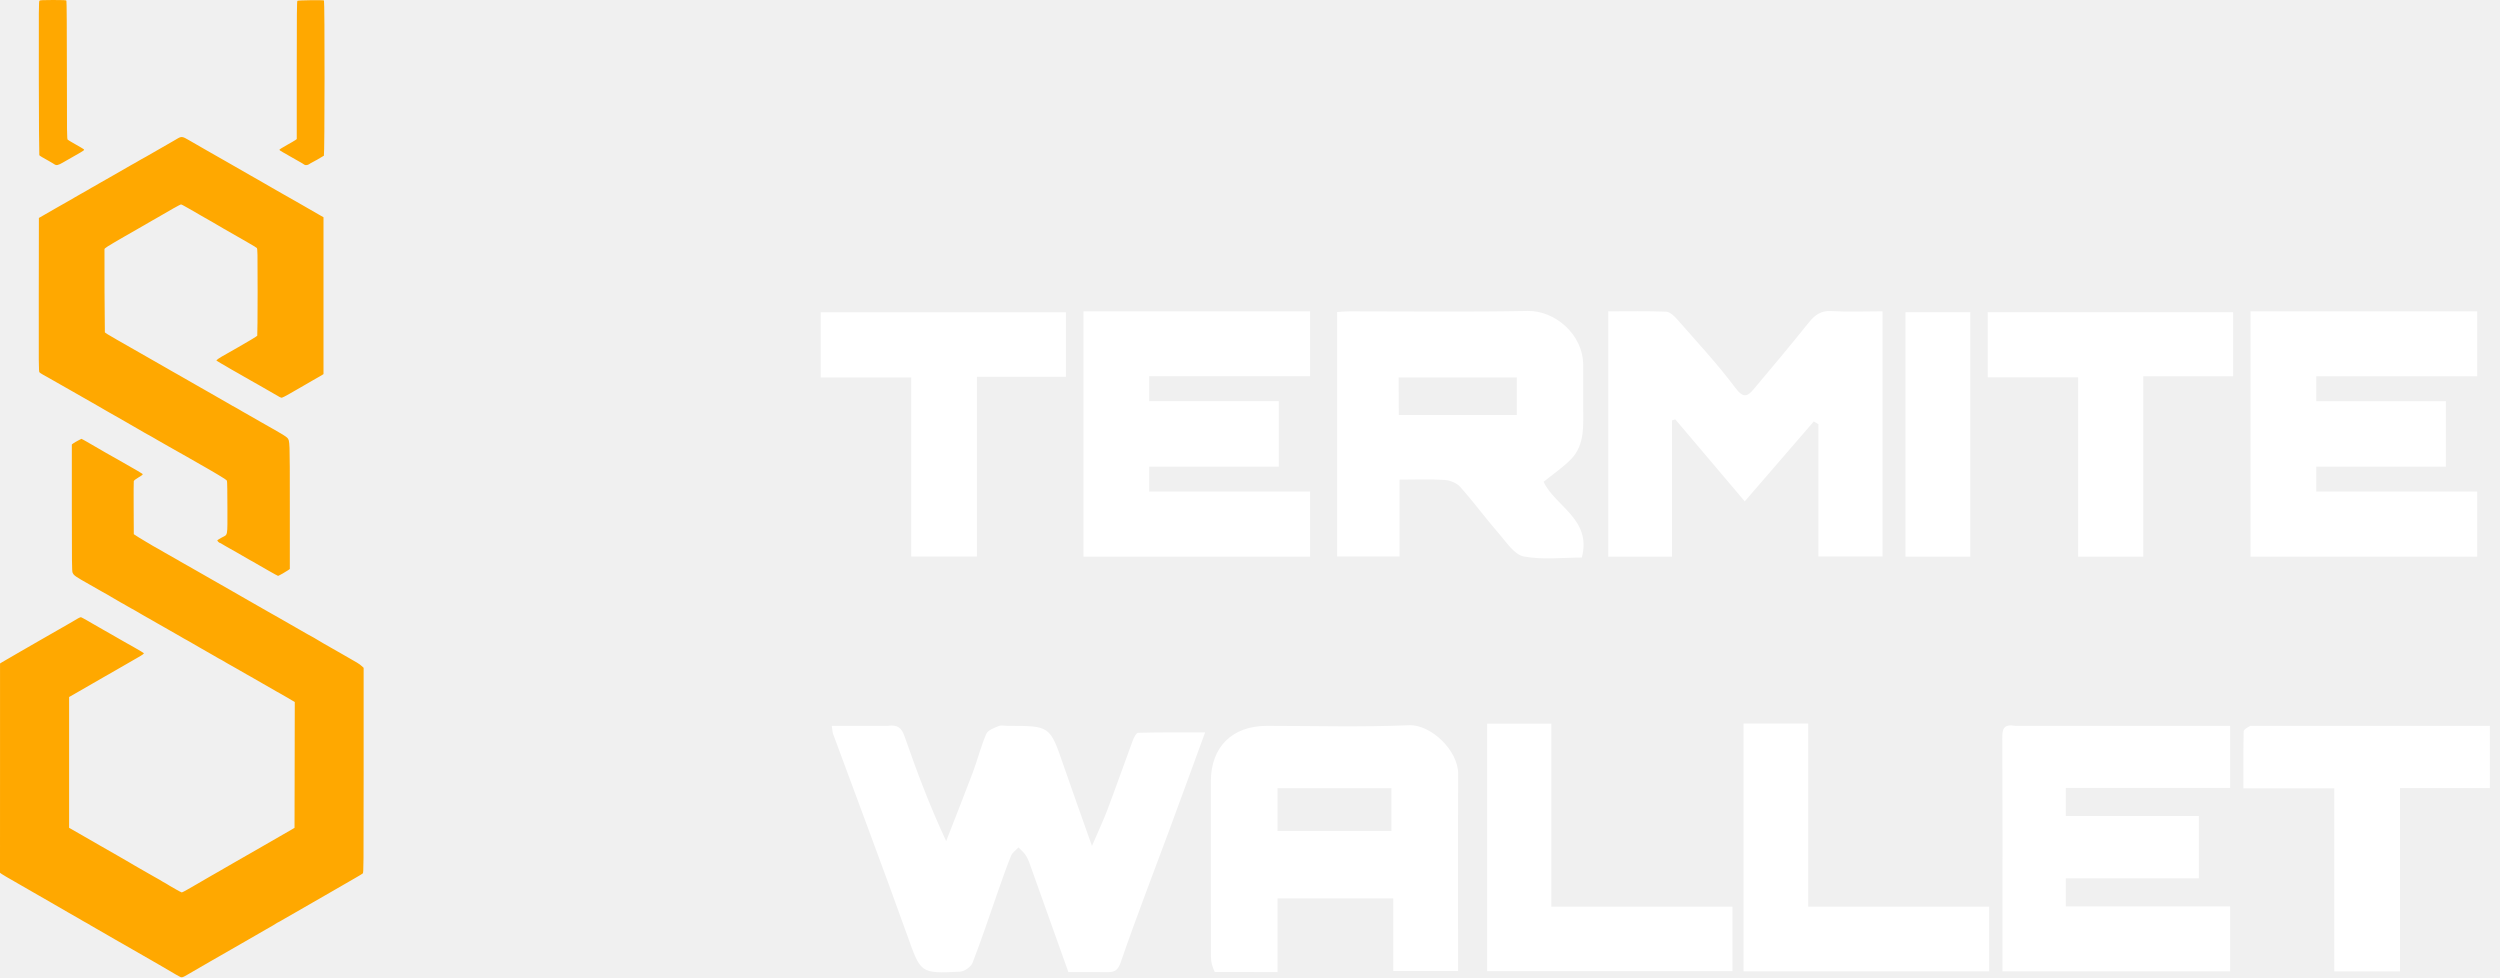
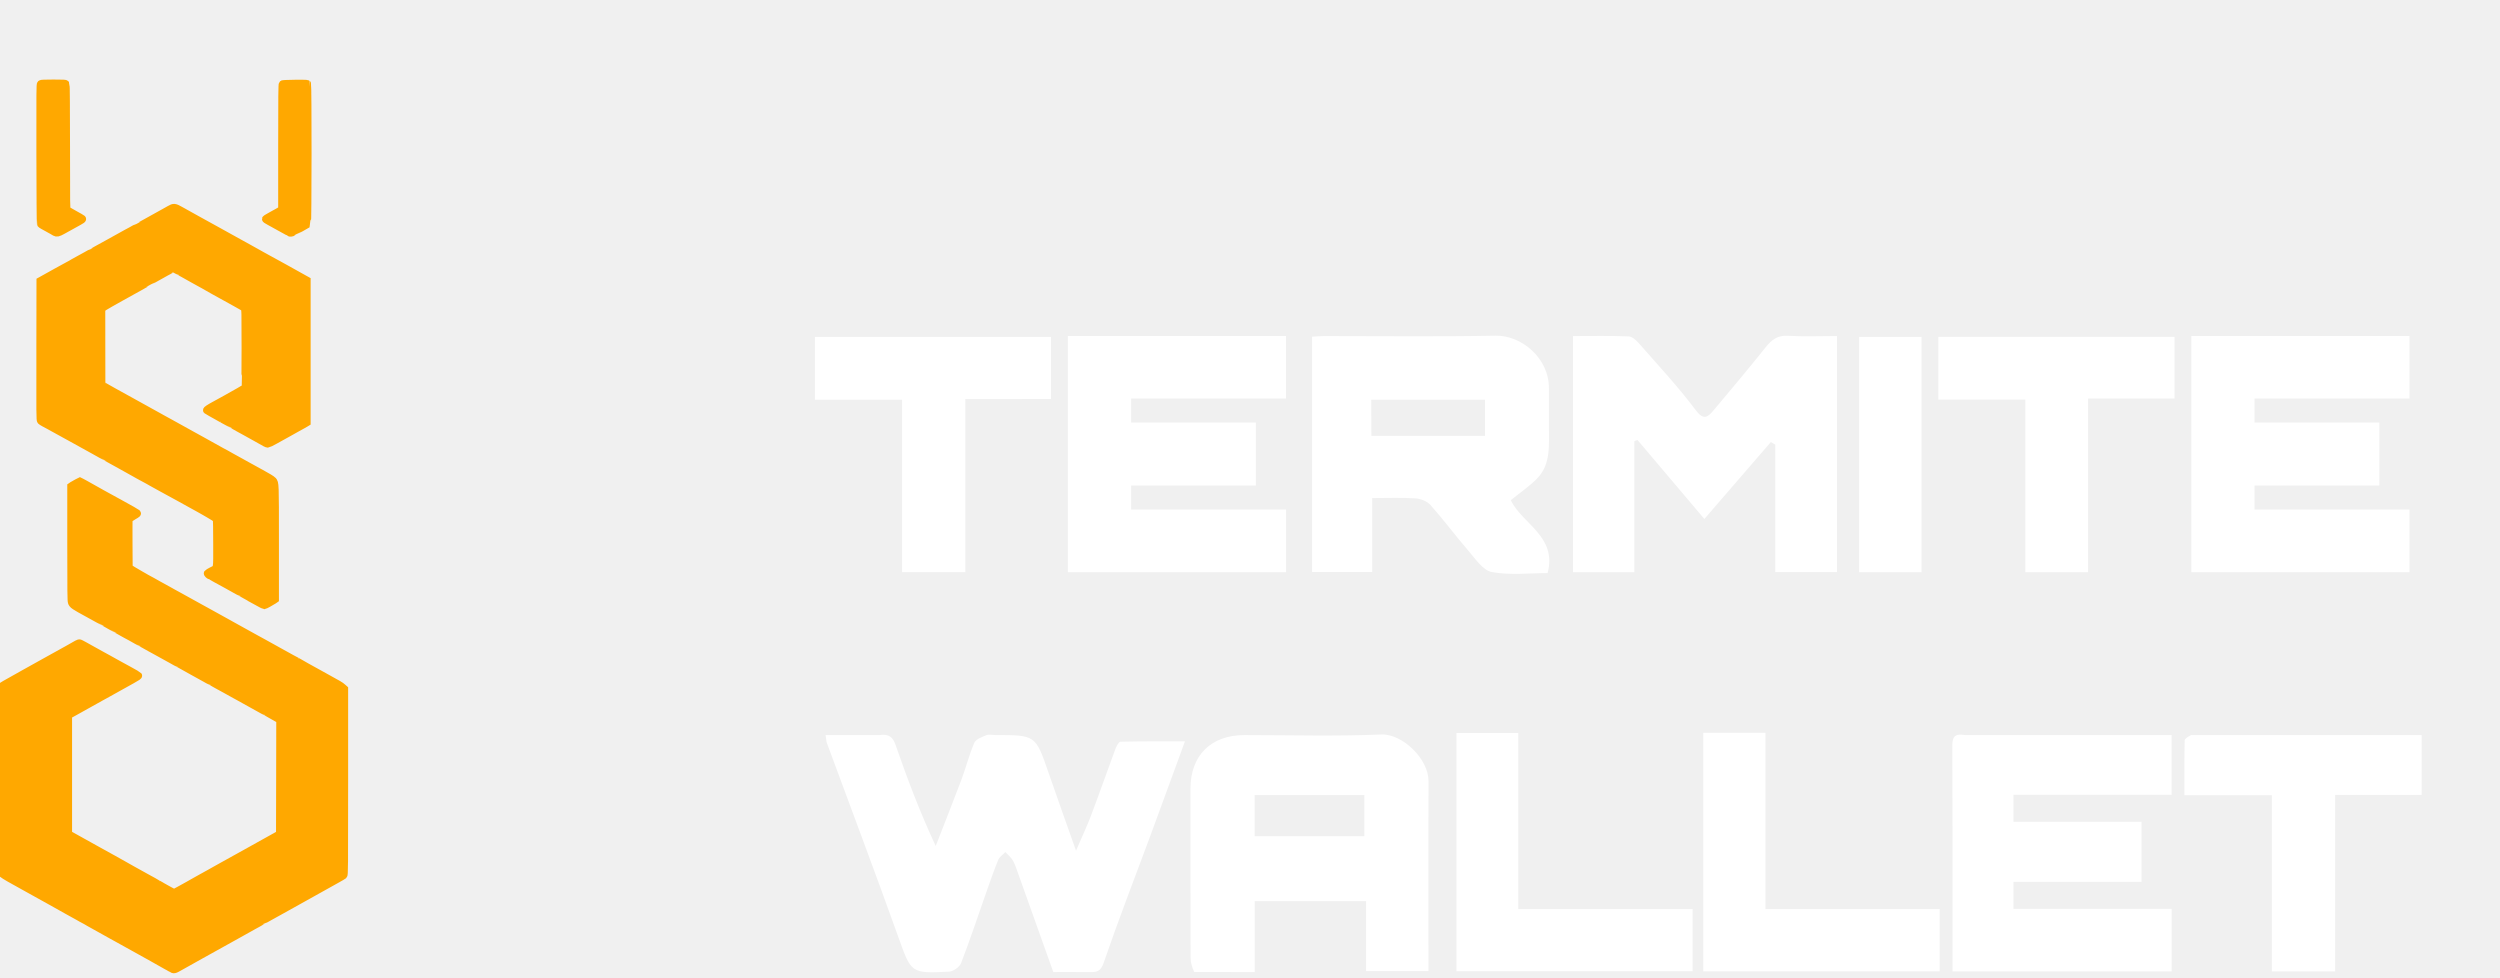
- <svg xmlns="http://www.w3.org/2000/svg" width="110" height="43" viewBox="0 0 110 43" fill="none">
-   <path id="path" d="M 7.859 42.947 C 7.811 42.918 7.757 42.888 7.739 42.88 C 7.721 42.873 7.681 42.849 7.65 42.828 C 7.62 42.807 7.321 42.633 6.986 42.44 C 6.65 42.248 6.35 42.075 6.317 42.055 C 6.285 42.036 6.08 41.918 5.862 41.794 C 5.644 41.669 5.426 41.544 5.376 41.515 C 5.286 41.464 5.206 41.418 5.074 41.343 C 5.035 41.321 4.895 41.24 4.763 41.163 C 4.543 41.034 4.197 40.835 4.011 40.73 C 3.969 40.707 3.91 40.671 3.88 40.651 C 3.85 40.631 3.796 40.601 3.76 40.584 C 3.724 40.567 3.671 40.537 3.641 40.518 C 3.611 40.498 3.549 40.461 3.504 40.436 C 3.407 40.382 3.365 40.357 3.008 40.153 C 2.657 39.95 2.67 39.958 2.224 39.699 C 1.732 39.414 1.781 39.443 1.275 39.154 C 1.036 39.018 0.741 38.848 0.622 38.778 C 0.502 38.707 0.345 38.617 0.273 38.577 C 0.201 38.537 0.11 38.482 0.071 38.453 L 0 38.401 L 0.001 33.798 L 0.001 29.194 L 0.078 29.145 C 0.12 29.118 0.495 28.9 0.911 28.661 C 1.327 28.422 1.751 28.178 1.853 28.119 C 2.039 28.011 2.114 27.968 2.256 27.888 C 2.36 27.829 2.43 27.789 2.747 27.607 C 2.897 27.521 3.05 27.433 3.087 27.412 C 3.125 27.391 3.218 27.336 3.295 27.29 C 3.551 27.138 3.543 27.14 3.635 27.191 C 3.68 27.215 3.752 27.255 3.795 27.279 C 3.839 27.302 3.946 27.365 4.035 27.418 C 4.199 27.516 4.423 27.644 4.6 27.742 C 4.654 27.771 4.786 27.847 4.894 27.909 C 5.093 28.025 5.172 28.069 5.308 28.147 C 5.35 28.17 5.416 28.208 5.455 28.231 C 5.494 28.253 5.703 28.371 5.919 28.493 C 6.134 28.615 6.318 28.725 6.326 28.737 C 6.343 28.763 6.278 28.81 6.038 28.946 C 5.769 29.099 5.66 29.162 5.592 29.203 C 5.556 29.224 5.489 29.263 5.444 29.288 C 5.251 29.398 5.215 29.418 5.101 29.486 C 4.988 29.552 4.954 29.572 4.763 29.68 C 4.721 29.704 4.655 29.741 4.616 29.763 C 4.577 29.785 4.329 29.928 4.066 30.08 C 3.802 30.233 3.463 30.428 3.314 30.513 L 3.041 30.669 L 3.041 36.424 L 3.107 36.461 C 3.183 36.504 3.778 36.846 4.382 37.194 C 4.616 37.328 4.969 37.531 5.167 37.643 C 5.364 37.756 5.599 37.891 5.687 37.944 C 5.776 37.997 5.879 38.058 5.916 38.079 C 5.953 38.1 6.072 38.168 6.18 38.231 C 6.38 38.346 6.458 38.391 6.594 38.468 C 6.636 38.492 6.705 38.531 6.747 38.555 C 6.789 38.578 6.86 38.619 6.905 38.644 C 6.95 38.67 7.006 38.702 7.03 38.715 C 7.054 38.728 7.115 38.766 7.166 38.798 C 7.217 38.831 7.264 38.857 7.272 38.857 C 7.279 38.857 7.311 38.875 7.343 38.898 C 7.375 38.92 7.435 38.958 7.477 38.981 C 7.519 39.005 7.649 39.079 7.765 39.146 C 7.881 39.213 7.987 39.267 8 39.267 C 8.014 39.267 8.119 39.213 8.236 39.146 C 8.455 39.02 8.539 38.971 8.66 38.903 C 8.699 38.881 8.784 38.831 8.85 38.792 C 8.916 38.753 9 38.705 9.036 38.684 C 9.072 38.663 9.189 38.595 9.297 38.533 C 9.491 38.421 9.568 38.377 9.706 38.299 C 9.745 38.276 9.831 38.227 9.897 38.188 C 10.009 38.121 10.044 38.101 10.235 37.993 C 10.447 37.873 11.124 37.484 11.532 37.249 C 11.741 37.127 12.08 36.933 12.284 36.816 C 12.487 36.7 12.723 36.564 12.807 36.515 L 12.959 36.425 L 12.965 33.656 L 12.97 30.888 L 12.877 30.834 C 12.826 30.805 12.677 30.717 12.546 30.64 C 12.415 30.563 12.305 30.5 12.302 30.5 C 12.298 30.5 12.244 30.47 12.181 30.433 C 12.048 30.354 11.265 29.906 11.019 29.766 C 10.977 29.742 10.908 29.704 10.866 29.68 C 10.758 29.619 10.685 29.577 10.376 29.399 C 10.226 29.313 10.049 29.213 9.983 29.177 C 9.917 29.141 9.838 29.094 9.806 29.072 C 9.774 29.05 9.742 29.032 9.736 29.032 C 9.73 29.032 9.672 29.002 9.608 28.964 C 9.545 28.927 9.464 28.88 9.428 28.859 C 9.392 28.838 9.137 28.693 8.863 28.536 C 8.588 28.379 8.326 28.227 8.28 28.199 C 8.234 28.17 8.192 28.147 8.185 28.147 C 8.179 28.147 8.137 28.124 8.092 28.096 C 8.047 28.068 7.967 28.021 7.913 27.991 C 7.83 27.945 7.654 27.844 7.046 27.496 C 7.007 27.474 6.941 27.436 6.899 27.413 C 6.71 27.306 6.674 27.285 6.566 27.221 C 6.502 27.184 6.446 27.153 6.442 27.153 C 6.437 27.153 6.355 27.106 6.26 27.048 C 6.165 26.99 6.034 26.914 5.97 26.878 C 5.905 26.843 5.816 26.793 5.771 26.768 C 5.726 26.742 5.657 26.704 5.618 26.681 C 5.579 26.659 5.496 26.611 5.432 26.573 C 5.369 26.536 5.313 26.506 5.309 26.506 C 5.305 26.506 5.172 26.428 5.013 26.333 C 4.855 26.238 4.722 26.16 4.719 26.16 C 4.715 26.16 4.591 26.091 4.443 26.006 C 4.295 25.921 4.076 25.796 3.956 25.728 C 3.296 25.356 3.247 25.321 3.192 25.191 C 3.165 25.13 3.161 24.689 3.161 22.337 L 3.161 19.555 L 3.231 19.504 C 3.27 19.476 3.365 19.42 3.442 19.381 L 3.583 19.308 L 3.682 19.359 C 3.737 19.387 3.806 19.426 3.836 19.446 C 3.881 19.476 4.283 19.709 4.659 19.923 C 4.698 19.945 4.762 19.981 4.801 20.003 C 4.84 20.025 5.176 20.216 5.547 20.426 C 5.919 20.637 6.24 20.825 6.261 20.845 C 6.297 20.88 6.288 20.888 6.099 21.003 C 5.957 21.088 5.895 21.138 5.886 21.175 C 5.88 21.203 5.877 21.739 5.881 22.366 L 5.887 23.505 L 6.099 23.642 C 6.216 23.717 6.37 23.81 6.442 23.849 C 6.514 23.888 6.587 23.931 6.605 23.944 C 6.623 23.958 6.661 23.981 6.69 23.997 C 6.719 24.013 6.775 24.045 6.815 24.068 C 6.856 24.09 6.925 24.129 6.97 24.154 C 7.015 24.18 7.136 24.249 7.237 24.309 C 7.467 24.443 7.543 24.487 7.695 24.569 C 7.761 24.604 7.825 24.641 7.837 24.649 C 7.849 24.658 7.895 24.686 7.94 24.711 C 8.034 24.763 8.143 24.825 8.246 24.884 C 8.285 24.906 8.508 25.033 8.742 25.167 C 8.975 25.3 9.198 25.428 9.237 25.45 C 9.276 25.473 9.34 25.509 9.379 25.531 C 9.418 25.553 9.49 25.594 9.54 25.623 C 9.589 25.651 9.839 25.794 10.096 25.94 C 10.352 26.087 10.576 26.215 10.594 26.226 C 10.612 26.237 10.681 26.276 10.747 26.314 C 10.813 26.351 10.896 26.399 10.932 26.42 C 10.968 26.44 11.155 26.547 11.346 26.657 C 11.538 26.767 11.727 26.875 11.766 26.897 C 11.805 26.919 11.871 26.957 11.913 26.981 C 11.955 27.004 12.024 27.043 12.066 27.067 C 12.108 27.091 12.176 27.13 12.218 27.153 C 12.322 27.212 12.391 27.252 12.709 27.434 C 12.859 27.52 13.013 27.609 13.052 27.631 C 13.091 27.653 13.155 27.69 13.194 27.712 C 13.233 27.734 13.386 27.822 13.534 27.907 C 13.682 27.991 13.807 28.06 13.813 28.06 C 13.818 28.06 13.849 28.079 13.881 28.101 C 13.958 28.153 14.319 28.362 15.056 28.78 C 15.757 29.178 15.802 29.205 15.914 29.305 L 16 29.383 L 16 33.89 C 16 38.155 15.999 38.399 15.962 38.431 C 15.941 38.449 15.806 38.532 15.662 38.614 C 15.413 38.757 15.236 38.859 14.322 39.387 C 14.1 39.515 13.771 39.704 13.592 39.807 C 13.412 39.911 13.142 40.066 12.992 40.152 C 12.704 40.318 12.622 40.365 12.507 40.43 C 12.468 40.452 12.384 40.501 12.321 40.538 C 12.257 40.575 12.199 40.606 12.192 40.606 C 12.185 40.606 12.163 40.619 12.144 40.636 C 12.125 40.652 12.065 40.689 12.011 40.719 C 11.957 40.749 11.825 40.824 11.717 40.887 C 11.416 41.062 10.95 41.33 10.78 41.427 C 10.67 41.489 9.936 41.911 9.69 42.053 C 9.654 42.074 9.467 42.181 9.276 42.29 C 8.922 42.493 8.493 42.741 8.295 42.858 C 8.01 43.027 7.996 43.03 7.859 42.947 Z M 11.826 25.116 C 11.61 24.994 11.366 24.853 11.284 24.804 C 11.202 24.754 11.131 24.713 11.127 24.713 C 11.123 24.713 11.067 24.683 11.004 24.646 C 10.874 24.569 10.886 24.576 10.409 24.303 C 10.217 24.193 10.006 24.074 9.94 24.038 C 9.874 24.002 9.794 23.955 9.763 23.933 C 9.731 23.911 9.696 23.893 9.686 23.893 C 9.647 23.893 9.549 23.795 9.564 23.772 C 9.573 23.759 9.659 23.706 9.754 23.654 C 10.035 23.502 10.006 23.654 10.006 22.337 C 10.006 21.645 9.998 21.176 9.985 21.152 C 9.968 21.12 9.812 21.014 9.617 20.902 C 9.597 20.89 9.497 20.831 9.395 20.77 C 9.293 20.71 9.166 20.636 9.112 20.606 C 9.058 20.576 8.926 20.5 8.818 20.438 C 8.526 20.269 8.514 20.262 8.207 20.088 C 8.051 20 7.87 19.898 7.804 19.861 C 7.738 19.825 7.562 19.725 7.412 19.639 C 7.117 19.469 7.041 19.426 6.916 19.356 C 6.871 19.331 6.824 19.303 6.812 19.294 C 6.8 19.285 6.737 19.249 6.671 19.213 C 6.605 19.178 6.514 19.128 6.469 19.102 C 6.424 19.077 6.355 19.038 6.316 19.016 C 6.277 18.994 6.192 18.944 6.126 18.905 C 5.993 18.826 6.01 18.836 5.537 18.565 C 5.351 18.459 5.112 18.322 5.005 18.261 C 4.899 18.199 4.809 18.149 4.806 18.149 C 4.802 18.149 4.699 18.089 4.575 18.016 C 4.451 17.943 4.32 17.867 4.284 17.847 C 4.218 17.81 3.271 17.269 3.15 17.199 C 3.114 17.178 2.884 17.047 2.638 16.908 C 2.392 16.768 2.157 16.634 2.115 16.61 C 2.073 16.586 1.979 16.534 1.905 16.494 C 1.832 16.454 1.756 16.403 1.736 16.382 C 1.703 16.346 1.701 16.075 1.706 12.966 L 1.711 9.59 L 1.886 9.49 C 1.982 9.435 2.251 9.28 2.485 9.145 C 2.719 9.01 2.964 8.871 3.03 8.836 C 3.096 8.8 3.16 8.764 3.172 8.755 C 3.184 8.746 3.228 8.72 3.27 8.696 C 3.312 8.673 3.434 8.603 3.542 8.54 C 3.65 8.478 3.792 8.397 3.858 8.361 C 3.924 8.325 4.004 8.278 4.036 8.256 C 4.068 8.234 4.101 8.216 4.109 8.216 C 4.117 8.216 4.15 8.198 4.182 8.176 C 4.214 8.154 4.294 8.107 4.36 8.071 C 4.426 8.036 4.637 7.916 4.828 7.805 C 5.139 7.626 5.563 7.383 5.777 7.26 C 5.819 7.236 5.907 7.187 5.973 7.152 C 6.039 7.116 6.119 7.069 6.151 7.047 C 6.182 7.025 6.214 7.007 6.221 7.007 C 6.228 7.007 6.315 6.959 6.414 6.901 C 6.695 6.736 7.388 6.338 7.52 6.266 C 7.586 6.23 7.704 6.161 7.782 6.114 C 7.982 5.992 8.024 5.996 8.316 6.169 C 8.448 6.247 8.816 6.459 9.134 6.64 C 9.82 7.032 9.831 7.038 9.929 7.093 C 9.971 7.117 10.037 7.155 10.076 7.177 C 10.216 7.257 10.827 7.608 11.03 7.724 C 11.144 7.79 11.281 7.867 11.335 7.897 C 11.389 7.927 11.482 7.98 11.542 8.016 C 11.76 8.146 12.046 8.311 12.163 8.374 C 12.229 8.41 12.352 8.48 12.436 8.53 C 12.569 8.609 12.712 8.69 13.014 8.858 C 13.056 8.882 13.213 8.972 13.363 9.058 C 13.687 9.246 13.701 9.253 14 9.425 L 14.234 9.559 L 14.234 16.46 L 14.181 16.494 C 14.152 16.513 14.093 16.548 14.05 16.572 C 13.908 16.652 13.81 16.708 13.75 16.743 C 13.718 16.762 13.546 16.861 13.369 16.964 C 13.191 17.066 12.909 17.228 12.741 17.325 C 12.573 17.422 12.419 17.501 12.399 17.501 C 12.378 17.501 12.329 17.483 12.29 17.461 C 12.25 17.438 12.037 17.315 11.815 17.187 C 11.593 17.06 11.38 16.937 11.341 16.915 C 11.268 16.874 11.17 16.819 11.046 16.749 C 11.007 16.727 10.924 16.678 10.86 16.641 C 10.797 16.603 10.742 16.573 10.738 16.573 C 10.734 16.573 10.616 16.505 10.476 16.422 C 10.336 16.339 10.216 16.271 10.209 16.271 C 10.203 16.271 10.171 16.253 10.14 16.231 C 10.108 16.209 10.028 16.161 9.962 16.126 C 9.85 16.065 9.547 15.885 9.528 15.869 C 9.502 15.846 9.643 15.75 9.973 15.567 C 9.997 15.554 10.051 15.523 10.093 15.499 C 10.135 15.475 10.301 15.38 10.463 15.288 C 10.938 15.018 11.301 14.799 11.319 14.772 C 11.327 14.759 11.335 13.892 11.335 12.846 C 11.335 11.061 11.333 10.942 11.297 10.91 C 11.263 10.88 11.166 10.821 10.954 10.699 C 10.918 10.679 10.8 10.611 10.692 10.548 C 10.321 10.334 9.99 10.144 9.853 10.068 C 9.799 10.038 9.687 9.973 9.605 9.923 C 9.522 9.873 9.422 9.813 9.381 9.791 C 9.341 9.768 9.276 9.731 9.237 9.709 C 9.198 9.687 9.034 9.593 8.872 9.501 C 8.71 9.409 8.507 9.291 8.42 9.239 C 8.333 9.187 8.259 9.145 8.254 9.145 C 8.249 9.145 8.188 9.111 8.118 9.069 C 8.049 9.028 7.979 8.994 7.963 8.994 C 7.936 8.994 7.4 9.292 7.07 9.491 C 6.992 9.538 6.925 9.577 6.921 9.577 C 6.917 9.577 6.813 9.636 6.689 9.709 C 6.565 9.782 6.431 9.86 6.392 9.882 C 6.085 10.055 5.979 10.116 5.482 10.403 C 4.699 10.856 4.6 10.919 4.597 10.966 C 4.59 11.139 4.605 14.598 4.614 14.621 C 4.623 14.644 4.753 14.724 5.171 14.964 C 5.192 14.976 5.524 15.166 5.91 15.385 C 6.296 15.605 6.647 15.805 6.69 15.831 C 6.945 15.979 7.176 16.112 7.281 16.169 C 7.347 16.204 7.41 16.241 7.422 16.25 C 7.434 16.259 7.481 16.286 7.526 16.311 C 7.571 16.336 7.642 16.376 7.684 16.4 C 7.726 16.424 7.795 16.463 7.837 16.486 C 7.879 16.51 7.947 16.549 7.989 16.573 C 8.125 16.65 8.204 16.695 8.403 16.81 C 8.603 16.926 8.681 16.971 8.818 17.048 C 8.859 17.072 8.928 17.111 8.97 17.134 C 9.012 17.158 9.081 17.197 9.123 17.221 C 9.165 17.244 9.231 17.282 9.27 17.305 C 9.353 17.353 10.113 17.789 10.223 17.853 C 10.265 17.877 10.354 17.926 10.42 17.961 C 10.486 17.997 10.549 18.033 10.561 18.042 C 10.573 18.051 10.618 18.077 10.659 18.101 C 10.701 18.125 10.858 18.214 11.008 18.3 C 11.326 18.483 11.395 18.522 11.499 18.581 C 11.541 18.605 11.609 18.644 11.651 18.667 C 11.693 18.691 11.762 18.73 11.804 18.754 C 11.846 18.778 11.917 18.818 11.962 18.844 C 12.007 18.869 12.063 18.901 12.087 18.914 C 12.351 19.059 12.608 19.222 12.643 19.266 C 12.755 19.407 12.752 19.332 12.752 22.287 L 12.752 25.035 L 12.681 25.087 C 12.594 25.15 12.259 25.34 12.235 25.339 C 12.226 25.339 12.041 25.239 11.826 25.116 Z M 2.409 7.238 C 2.385 7.224 2.341 7.196 2.311 7.177 C 2.281 7.157 2.207 7.115 2.147 7.082 C 1.897 6.946 1.745 6.854 1.73 6.829 C 1.721 6.815 1.711 5.286 1.708 3.431 C 1.703 0.366 1.706 0.055 1.737 0.029 C 1.764 0.007 1.901 0.001 2.336 0 C 2.815 0 2.904 0.005 2.922 0.032 C 2.934 0.052 2.942 1.218 2.943 3.09 C 2.943 5.944 2.945 6.117 2.981 6.148 C 3.002 6.166 3.162 6.261 3.335 6.359 C 3.509 6.456 3.666 6.55 3.684 6.566 C 3.724 6.605 3.715 6.612 3.281 6.858 C 3.101 6.96 2.867 7.093 2.762 7.155 C 2.567 7.267 2.49 7.286 2.409 7.238 Z M 13.394 7.247 C 13.383 7.236 13.339 7.208 13.297 7.184 C 13.255 7.161 13.064 7.052 12.872 6.942 C 12.68 6.832 12.493 6.725 12.456 6.704 C 12.324 6.629 12.295 6.608 12.295 6.586 C 12.295 6.574 12.444 6.482 12.625 6.381 C 12.807 6.28 12.978 6.18 13.006 6.158 L 13.057 6.119 L 13.057 3.089 C 13.057 0.621 13.063 0.055 13.086 0.036 C 13.117 0.01 14.215 -0.004 14.255 0.021 C 14.291 0.043 14.287 6.822 14.251 6.851 C 14.213 6.882 13.688 7.18 13.671 7.18 C 13.663 7.181 13.632 7.2 13.602 7.223 C 13.545 7.267 13.43 7.28 13.394 7.247 Z" fill="#ffa800" stroke-width="1" />
-   <path id="path_1" d="M 39.059 31.938 C 39.493 31.875 39.669 32.024 39.797 32.389 C 40.329 33.922 40.901 35.442 41.631 37.008 C 42.025 35.995 42.428 34.985 42.811 33.968 C 43.018 33.412 43.161 32.831 43.397 32.29 C 43.469 32.126 43.742 32.029 43.94 31.946 C 44.058 31.897 44.211 31.938 44.35 31.938 C 46.201 31.938 46.196 31.939 46.786 33.649 C 47.173 34.77 47.575 35.887 48.046 37.221 C 48.319 36.585 48.545 36.111 48.729 35.622 C 49.11 34.616 49.465 33.599 49.839 32.59 C 49.889 32.459 49.994 32.244 50.077 32.243 C 51.024 32.218 51.973 32.226 53.025 32.226 C 52.459 33.77 51.946 35.182 51.425 36.589 C 50.716 38.506 49.975 40.411 49.311 42.344 C 49.178 42.732 49.01 42.778 48.693 42.774 C 48.144 42.767 47.594 42.771 47.008 42.771 C 46.434 41.161 45.863 39.553 45.287 37.947 C 45.242 37.824 45.183 37.701 45.105 37.594 C 45.023 37.48 44.913 37.389 44.814 37.286 C 44.703 37.407 44.545 37.508 44.489 37.65 C 44.281 38.157 44.103 38.678 43.92 39.196 C 43.549 40.252 43.198 41.317 42.794 42.361 C 42.725 42.542 42.435 42.745 42.238 42.754 C 40.477 42.843 40.514 42.817 39.913 41.139 C 38.854 38.183 37.744 35.245 36.658 32.299 C 36.627 32.218 36.629 32.125 36.6 31.938 Z M 69.661 17.806 C 69.656 18.699 69.76 19.562 69.11 20.22 C 68.763 20.571 68.346 20.852 67.918 21.2 C 68.417 22.275 70.051 22.847 69.599 24.532 C 68.769 24.532 67.883 24.641 67.048 24.485 C 66.636 24.408 66.289 23.866 65.961 23.49 C 65.375 22.816 64.846 22.094 64.252 21.426 C 64.098 21.251 63.801 21.133 63.561 21.118 C 62.923 21.076 62.278 21.104 61.581 21.104 L 61.581 24.484 L 58.833 24.484 L 58.833 13.728 C 58.989 13.72 59.184 13.699 59.381 13.699 C 61.996 13.698 64.612 13.732 67.225 13.682 C 68.389 13.66 69.671 14.691 69.661 16.093 C 69.659 16.642 69.661 17.191 69.661 17.806 M 61.547 18.261 L 66.74 18.261 L 66.74 16.608 L 61.54 16.608 C 61.54 17.133 61.54 17.63 61.547 18.261 Z M 70.763 15.209 L 70.763 13.699 C 71.629 13.699 72.469 13.681 73.307 13.714 C 73.472 13.721 73.66 13.897 73.787 14.041 C 74.66 15.039 75.57 16.012 76.361 17.072 C 76.719 17.55 76.903 17.432 77.175 17.109 C 77.982 16.15 78.788 15.189 79.572 14.209 C 79.843 13.871 80.111 13.657 80.586 13.687 C 81.316 13.731 82.052 13.698 82.831 13.698 L 82.831 24.485 L 80.01 24.485 L 80.01 18.664 C 79.943 18.624 79.875 18.584 79.807 18.543 L 76.769 22.06 L 73.712 18.451 L 73.568 18.5 L 73.568 24.492 L 70.763 24.492 Z M 56.03 13.698 L 57.643 13.698 L 57.643 16.554 L 50.565 16.554 L 50.565 17.651 L 56.267 17.651 L 56.267 20.532 L 50.564 20.532 L 50.564 21.629 L 57.644 21.629 L 57.644 24.494 L 47.673 24.494 L 47.673 13.698 Z M 104.079 13.698 L 108.996 13.698 L 108.996 16.555 L 101.915 16.555 L 101.915 17.652 L 107.619 17.652 L 107.619 20.532 L 101.915 20.532 L 101.915 21.629 L 108.996 21.629 L 108.996 24.494 L 99.024 24.494 L 99.024 13.698 Z M 53.447 42.767 C 53.346 42.548 53.284 42.333 53.282 42.118 C 53.275 39.538 53.278 36.957 53.278 34.376 C 53.28 32.866 54.218 31.938 55.739 31.938 C 57.826 31.938 59.914 31.999 61.997 31.91 C 62.955 31.87 64.164 33.019 64.159 34.048 C 64.145 36.923 64.155 39.8 64.155 42.724 L 61.304 42.724 L 61.304 39.529 L 56.213 39.529 L 56.213 42.771 C 55.279 42.771 54.396 42.771 53.447 42.767 M 59.677 34.68 L 56.21 34.68 L 56.21 36.56 L 61.222 36.56 L 61.222 34.68 Z M 88.679 31.938 L 98.125 31.938 L 98.125 34.669 L 90.896 34.669 L 90.896 35.904 L 96.749 35.904 L 96.749 38.647 L 90.894 38.647 L 90.894 39.882 L 98.126 39.882 L 98.126 42.739 L 88.109 42.739 L 88.109 40.968 C 88.109 38.135 88.116 35.301 88.101 32.467 C 88.098 32.071 88.16 31.848 88.679 31.938 Z M 75.025 39.892 L 76.228 39.892 L 76.228 42.731 L 65.435 42.731 L 65.435 31.842 L 68.258 31.842 L 68.258 39.892 Z M 80.277 39.892 L 87.523 39.892 L 87.523 42.738 L 76.717 42.738 L 76.717 31.835 L 79.561 31.835 L 79.561 39.892 Z M 43.926 16.578 L 42.985 16.578 L 42.985 24.489 L 40.093 24.489 L 40.093 16.609 L 36.112 16.609 L 36.112 13.741 L 46.902 13.741 L 46.902 16.578 Z M 94.305 18.362 L 94.305 24.492 L 91.438 24.492 L 91.438 16.602 L 87.459 16.602 L 87.459 13.736 L 98.257 13.736 L 98.257 16.555 L 94.305 16.555 Z M 99.012 31.938 L 109.554 31.938 L 109.554 34.674 L 105.6 34.674 L 105.6 42.741 L 102.708 42.741 L 102.708 34.686 L 98.71 34.686 C 98.71 33.817 98.703 33 98.721 32.184 C 98.722 32.101 98.868 32.019 99.012 31.938 Z M 83.841 20.418 L 83.841 13.738 L 86.693 13.738 L 86.693 24.492 L 83.841 24.492 Z" fill="#ffffff" stroke-width="1" />
+ <svg xmlns="http://www.w3.org/2000/svg" viewBox="0 0 110 43" id="vector" version="1.1">
+   <defs id="defs1" />
+   <path id="path" d="m 7.529,42.613 c -0.045,-0.026 -0.096,-0.054 -0.113,-0.061 -0.017,-0.006 -0.054,-0.028 -0.083,-0.047 -0.028,-0.019 -0.308,-0.177 -0.623,-0.352 -0.315,-0.174 -0.596,-0.331 -0.627,-0.349 -0.03,-0.017 -0.222,-0.124 -0.427,-0.237 -0.204,-0.113 -0.409,-0.227 -0.456,-0.253 -0.084,-0.046 -0.159,-0.088 -0.283,-0.156 -0.037,-0.02 -0.168,-0.093 -0.292,-0.163 -0.206,-0.117 -0.531,-0.297 -0.705,-0.393 -0.039,-0.021 -0.095,-0.054 -0.123,-0.072 -0.028,-0.018 -0.079,-0.045 -0.113,-0.061 -0.034,-0.015 -0.083,-0.043 -0.112,-0.06 -0.028,-0.018 -0.086,-0.052 -0.128,-0.074 -0.091,-0.049 -0.13,-0.072 -0.465,-0.257 -0.329,-0.184 -0.317,-0.177 -0.735,-0.412 -0.461,-0.258 -0.415,-0.232 -0.89,-0.494 -0.224,-0.123 -0.501,-0.278 -0.612,-0.341 -0.113,-0.064 -0.26,-0.146 -0.327,-0.182 -0.068,-0.036 -0.153,-0.086 -0.189,-0.112 l -0.067,-0.047 9.375e-4,-4.175 V 30.139 l 0.072,-0.044 c 0.039,-0.024 0.391,-0.222 0.781,-0.439 0.39,-0.217 0.787,-0.438 0.883,-0.492 0.174,-0.098 0.245,-0.137 0.378,-0.21 0.098,-0.054 0.163,-0.09 0.46,-0.255 0.141,-0.078 0.284,-0.158 0.319,-0.177 0.036,-0.019 0.123,-0.069 0.195,-0.111 0.24,-0.138 0.233,-0.136 0.319,-0.09 0.042,0.022 0.11,0.058 0.15,0.08 0.041,0.021 0.142,0.078 0.225,0.126 0.154,0.089 0.364,0.205 0.53,0.294 0.051,0.026 0.174,0.095 0.276,0.151 0.187,0.105 0.261,0.145 0.388,0.216 0.039,0.021 0.101,0.055 0.138,0.076 0.037,0.02 0.233,0.127 0.435,0.238 0.202,0.111 0.374,0.21 0.382,0.221 0.016,0.024 -0.045,0.066 -0.27,0.19 -0.252,0.139 -0.354,0.196 -0.418,0.233 -0.034,0.019 -0.097,0.054 -0.139,0.077 -0.181,0.1 -0.215,0.118 -0.322,0.18 -0.106,0.06 -0.138,0.078 -0.317,0.176 -0.039,0.022 -0.101,0.055 -0.138,0.075 -0.037,0.02 -0.269,0.15 -0.516,0.288 -0.247,0.139 -0.565,0.316 -0.705,0.393 l -0.256,0.141 v 5.22 l 0.062,0.034 c 0.071,0.039 0.629,0.349 1.195,0.665 0.219,0.122 0.55,0.306 0.736,0.407 0.185,0.102 0.405,0.225 0.487,0.273 0.083,0.048 0.18,0.103 0.215,0.122 0.035,0.019 0.146,0.081 0.247,0.138 0.188,0.104 0.261,0.145 0.388,0.215 0.039,0.022 0.104,0.057 0.143,0.079 0.039,0.021 0.106,0.058 0.148,0.081 0.042,0.024 0.095,0.053 0.117,0.064 0.022,0.012 0.08,0.046 0.128,0.075 0.048,0.03 0.092,0.054 0.099,0.054 0.007,0 0.037,0.016 0.067,0.037 0.03,0.02 0.086,0.054 0.126,0.075 0.039,0.022 0.161,0.089 0.27,0.15 0.109,0.061 0.208,0.11 0.22,0.11 0.013,0 0.112,-0.049 0.221,-0.11 0.205,-0.114 0.284,-0.159 0.398,-0.22 0.037,-0.02 0.116,-0.065 0.178,-0.101 0.062,-0.035 0.141,-0.079 0.174,-0.098 0.034,-0.019 0.143,-0.081 0.245,-0.137 0.182,-0.102 0.254,-0.141 0.383,-0.212 0.037,-0.021 0.117,-0.065 0.179,-0.101 0.105,-0.061 0.138,-0.079 0.317,-0.177 0.199,-0.109 0.833,-0.462 1.216,-0.675 0.196,-0.111 0.514,-0.287 0.705,-0.393 0.19,-0.105 0.412,-0.229 0.49,-0.273 l 0.142,-0.082 0.006,-2.511 0.005,-2.51 -0.087,-0.049 c -0.048,-0.026 -0.188,-0.106 -0.31,-0.176 -0.123,-0.07 -0.226,-0.127 -0.229,-0.127 -0.004,0 -0.054,-0.027 -0.113,-0.061 -0.125,-0.072 -0.859,-0.478 -1.089,-0.605 -0.039,-0.022 -0.104,-0.056 -0.143,-0.078 -0.101,-0.055 -0.17,-0.093 -0.459,-0.255 -0.141,-0.078 -0.307,-0.169 -0.368,-0.201 -0.062,-0.033 -0.136,-0.075 -0.166,-0.095 -0.03,-0.02 -0.06,-0.036 -0.066,-0.036 -0.006,0 -0.06,-0.027 -0.12,-0.062 -0.059,-0.034 -0.135,-0.076 -0.169,-0.095 -0.034,-0.019 -0.273,-0.151 -0.53,-0.293 -0.258,-0.142 -0.503,-0.28 -0.547,-0.306 -0.043,-0.026 -0.083,-0.047 -0.089,-0.047 -0.006,0 -0.045,-0.021 -0.087,-0.046 -0.042,-0.025 -0.117,-0.068 -0.168,-0.095 -0.078,-0.042 -0.243,-0.133 -0.813,-0.449 -0.037,-0.02 -0.098,-0.054 -0.138,-0.075 -0.177,-0.097 -0.211,-0.116 -0.312,-0.174 -0.06,-0.034 -0.113,-0.062 -0.116,-0.062 -0.005,0 -0.082,-0.043 -0.171,-0.095 -0.089,-0.053 -0.212,-0.122 -0.272,-0.154 -0.061,-0.032 -0.144,-0.077 -0.187,-0.1 -0.042,-0.024 -0.107,-0.058 -0.143,-0.079 -0.037,-0.02 -0.114,-0.063 -0.174,-0.098 -0.059,-0.034 -0.112,-0.061 -0.115,-0.061 -0.004,0 -0.128,-0.071 -0.278,-0.157 -0.148,-0.086 -0.273,-0.157 -0.276,-0.157 -0.004,0 -0.12,-0.063 -0.259,-0.14 -0.139,-0.077 -0.344,-0.19 -0.457,-0.252 -0.619,-0.337 -0.665,-0.369 -0.716,-0.487 -0.025,-0.055 -0.029,-0.455 -0.029,-2.588 v -2.523 l 0.066,-0.046 c 0.037,-0.025 0.126,-0.076 0.198,-0.112 l 0.132,-0.066 0.093,0.046 c 0.052,0.025 0.116,0.061 0.144,0.079 0.042,0.027 0.419,0.239 0.772,0.433 0.037,0.02 0.097,0.053 0.133,0.073 0.037,0.02 0.352,0.193 0.699,0.384 0.349,0.191 0.65,0.362 0.669,0.38 0.034,0.032 0.025,0.039 -0.152,0.143 -0.133,0.077 -0.191,0.122 -0.2,0.156 -0.006,0.025 -0.008,0.512 -0.005,1.08 l 0.006,1.033 0.199,0.124 c 0.11,0.068 0.254,0.152 0.322,0.188 0.068,0.035 0.136,0.074 0.153,0.086 0.017,0.013 0.052,0.034 0.08,0.048 0.027,0.015 0.08,0.044 0.117,0.064 0.038,0.02 0.103,0.055 0.145,0.078 0.042,0.024 0.156,0.086 0.25,0.141 0.216,0.122 0.287,0.161 0.429,0.236 0.062,0.032 0.122,0.065 0.133,0.073 0.011,0.008 0.054,0.034 0.097,0.056 0.088,0.047 0.19,0.103 0.287,0.157 0.037,0.02 0.246,0.135 0.465,0.257 0.218,0.121 0.427,0.237 0.464,0.257 0.037,0.021 0.097,0.054 0.133,0.073 0.037,0.02 0.104,0.057 0.151,0.083 0.046,0.025 0.28,0.155 0.521,0.288 0.24,0.133 0.45,0.249 0.467,0.259 0.017,0.01 0.082,0.045 0.143,0.08 0.062,0.034 0.14,0.077 0.173,0.096 0.034,0.018 0.209,0.115 0.388,0.215 0.18,0.1 0.357,0.198 0.394,0.218 0.037,0.02 0.098,0.054 0.138,0.076 0.039,0.021 0.104,0.056 0.143,0.078 0.039,0.022 0.103,0.057 0.142,0.078 0.098,0.054 0.162,0.09 0.46,0.255 0.141,0.078 0.285,0.159 0.322,0.179 0.037,0.02 0.097,0.054 0.133,0.073 0.037,0.02 0.18,0.1 0.319,0.177 0.139,0.076 0.256,0.139 0.262,0.139 0.005,0 0.034,0.017 0.064,0.037 0.072,0.047 0.411,0.237 1.102,0.616 0.657,0.361 0.699,0.385 0.804,0.476 l 0.081,0.071 v 4.088 c 0,3.868 -9.37e-4,4.09 -0.036,4.119 -0.02,0.016 -0.146,0.092 -0.281,0.166 -0.233,0.13 -0.399,0.222 -1.256,0.701 -0.208,0.116 -0.517,0.288 -0.684,0.381 -0.169,0.094 -0.422,0.235 -0.562,0.313 -0.27,0.151 -0.347,0.193 -0.455,0.252 -0.037,0.02 -0.115,0.064 -0.174,0.098 -0.06,0.034 -0.114,0.062 -0.121,0.062 -0.007,0 -0.027,0.012 -0.045,0.027 -0.018,0.015 -0.074,0.048 -0.125,0.075 -0.051,0.027 -0.174,0.095 -0.276,0.152 -0.282,0.159 -0.719,0.402 -0.878,0.49 -0.103,0.056 -0.791,0.439 -1.022,0.568 -0.034,0.019 -0.209,0.116 -0.388,0.215 -0.332,0.184 -0.734,0.409 -0.92,0.515 -0.267,0.153 -0.28,0.156 -0.409,0.081 z M 11.248,26.441 c -0.203,-0.111 -0.431,-0.239 -0.508,-0.283 -0.077,-0.045 -0.143,-0.083 -0.147,-0.083 -0.004,0 -0.056,-0.027 -0.115,-0.061 -0.122,-0.07 -0.111,-0.063 -0.558,-0.311 -0.18,-0.1 -0.378,-0.208 -0.44,-0.24 -0.062,-0.033 -0.137,-0.075 -0.166,-0.095 -0.03,-0.02 -0.063,-0.036 -0.072,-0.036 -0.037,0 -0.128,-0.089 -0.114,-0.11 0.008,-0.012 0.089,-0.06 0.178,-0.107 0.263,-0.138 0.236,0 0.236,-1.194 0,-0.628 -0.007,-1.053 -0.02,-1.075 -0.016,-0.029 -0.162,-0.125 -0.345,-0.227 -0.019,-0.011 -0.113,-0.064 -0.208,-0.12 -0.096,-0.054 -0.215,-0.122 -0.265,-0.149 -0.051,-0.027 -0.174,-0.096 -0.276,-0.152 -0.274,-0.153 -0.285,-0.16 -0.573,-0.317 -0.146,-0.08 -0.316,-0.172 -0.378,-0.206 -0.062,-0.033 -0.227,-0.123 -0.367,-0.201 -0.277,-0.154 -0.348,-0.193 -0.465,-0.257 -0.042,-0.023 -0.086,-0.048 -0.098,-0.056 -0.011,-0.008 -0.07,-0.041 -0.132,-0.073 -0.062,-0.032 -0.147,-0.077 -0.189,-0.101 -0.042,-0.023 -0.107,-0.058 -0.143,-0.078 -0.037,-0.02 -0.116,-0.065 -0.178,-0.101 -0.125,-0.072 -0.109,-0.063 -0.552,-0.308 -0.174,-0.096 -0.398,-0.22 -0.499,-0.276 -0.099,-0.056 -0.184,-0.102 -0.187,-0.102 -0.004,0 -0.1,-0.054 -0.217,-0.121 -0.116,-0.066 -0.239,-0.135 -0.273,-0.153 -0.062,-0.034 -0.95,-0.524 -1.063,-0.588 -0.034,-0.019 -0.249,-0.138 -0.48,-0.264 -0.231,-0.127 -0.451,-0.249 -0.49,-0.27 -0.039,-0.022 -0.128,-0.069 -0.197,-0.105 -0.068,-0.036 -0.14,-0.083 -0.158,-0.102 -0.031,-0.033 -0.033,-0.278 -0.028,-3.098 l 0.005,-3.062 0.164,-0.091 c 0.09,-0.05 0.342,-0.19 0.562,-0.313 0.219,-0.122 0.449,-0.249 0.511,-0.28 0.062,-0.033 0.122,-0.065 0.133,-0.073 0.011,-0.008 0.052,-0.032 0.092,-0.054 0.039,-0.021 0.154,-0.084 0.255,-0.141 0.101,-0.056 0.234,-0.13 0.296,-0.162 0.062,-0.033 0.137,-0.075 0.167,-0.095 0.03,-0.02 0.061,-0.036 0.068,-0.036 0.007,0 0.038,-0.016 0.068,-0.036 0.03,-0.02 0.105,-0.063 0.167,-0.095 0.062,-0.032 0.26,-0.141 0.439,-0.241 0.292,-0.162 0.689,-0.383 0.89,-0.494 0.039,-0.022 0.122,-0.066 0.184,-0.098 0.062,-0.033 0.137,-0.075 0.167,-0.095 0.029,-0.02 0.059,-0.036 0.066,-0.036 0.007,0 0.088,-0.044 0.181,-0.096 0.263,-0.15 0.913,-0.511 1.037,-0.576 0.062,-0.033 0.172,-0.095 0.246,-0.138 0.188,-0.111 0.227,-0.107 0.501,0.05 0.124,0.071 0.469,0.263 0.767,0.427 0.643,0.356 0.653,0.361 0.745,0.411 0.039,0.022 0.101,0.056 0.138,0.076 0.131,0.073 0.704,0.391 0.894,0.496 0.107,0.06 0.235,0.13 0.286,0.157 0.051,0.027 0.138,0.075 0.194,0.108 0.204,0.118 0.472,0.268 0.582,0.325 0.062,0.033 0.177,0.096 0.256,0.141 0.125,0.072 0.259,0.145 0.542,0.297 0.039,0.022 0.187,0.103 0.327,0.181 0.304,0.171 0.317,0.177 0.597,0.333 l 0.219,0.122 v 6.259 l -0.05,0.031 c -0.027,0.017 -0.083,0.049 -0.123,0.071 -0.133,0.073 -0.225,0.123 -0.281,0.155 -0.03,0.017 -0.191,0.107 -0.357,0.2 -0.167,0.093 -0.431,0.239 -0.589,0.327 -0.158,0.088 -0.302,0.16 -0.321,0.16 -0.02,0 -0.066,-0.016 -0.102,-0.036 -0.037,-0.021 -0.237,-0.132 -0.445,-0.249 -0.208,-0.115 -0.408,-0.227 -0.444,-0.247 -0.068,-0.037 -0.16,-0.087 -0.277,-0.151 -0.037,-0.02 -0.114,-0.064 -0.174,-0.098 -0.059,-0.034 -0.111,-0.062 -0.114,-0.062 -0.004,0 -0.114,-0.062 -0.246,-0.137 -0.131,-0.075 -0.244,-0.137 -0.25,-0.137 -0.006,0 -0.036,-0.016 -0.065,-0.036 -0.03,-0.02 -0.105,-0.063 -0.167,-0.095 -0.105,-0.055 -0.389,-0.219 -0.407,-0.233 -0.024,-0.021 0.108,-0.108 0.417,-0.274 0.022,-0.012 0.073,-0.04 0.113,-0.062 0.039,-0.022 0.195,-0.108 0.347,-0.191 0.445,-0.245 0.786,-0.444 0.803,-0.468 0.007,-0.012 0.015,-0.798 0.015,-1.747 0,-1.619 -0.002,-1.727 -0.036,-1.756 -0.032,-0.027 -0.123,-0.081 -0.322,-0.191 -0.034,-0.018 -0.144,-0.08 -0.246,-0.137 -0.348,-0.194 -0.658,-0.366 -0.787,-0.435 -0.051,-0.027 -0.156,-0.086 -0.233,-0.132 -0.078,-0.045 -0.172,-0.1 -0.21,-0.12 -0.037,-0.021 -0.098,-0.054 -0.135,-0.074 -0.037,-0.02 -0.19,-0.105 -0.342,-0.189 -0.152,-0.083 -0.342,-0.19 -0.424,-0.238 -0.082,-0.047 -0.151,-0.085 -0.156,-0.085 -0.005,0 -0.062,-0.031 -0.128,-0.069 -0.065,-0.037 -0.13,-0.068 -0.145,-0.068 -0.025,0 -0.528,0.27 -0.837,0.451 -0.073,0.043 -0.136,0.078 -0.14,0.078 -0.004,0 -0.101,0.054 -0.217,0.12 -0.116,0.066 -0.242,0.137 -0.278,0.157 -0.288,0.157 -0.387,0.212 -0.853,0.473 -0.734,0.411 -0.827,0.468 -0.83,0.511 -0.007,0.157 0.007,3.294 0.016,3.315 0.008,0.021 0.13,0.093 0.522,0.311 0.02,0.011 0.331,0.183 0.693,0.382 0.362,0.2 0.691,0.381 0.731,0.405 0.239,0.134 0.456,0.255 0.554,0.307 0.062,0.032 0.121,0.065 0.132,0.073 0.011,0.008 0.055,0.033 0.098,0.055 0.042,0.023 0.109,0.059 0.148,0.081 0.039,0.022 0.104,0.057 0.143,0.078 0.039,0.022 0.103,0.057 0.142,0.079 0.128,0.07 0.202,0.111 0.388,0.215 0.188,0.105 0.261,0.146 0.389,0.216 0.038,0.022 0.103,0.057 0.142,0.078 0.039,0.022 0.104,0.057 0.143,0.079 0.039,0.021 0.101,0.055 0.138,0.076 0.078,0.044 0.79,0.439 0.893,0.497 0.039,0.022 0.123,0.066 0.185,0.098 0.062,0.033 0.121,0.065 0.132,0.073 0.011,0.008 0.053,0.032 0.092,0.054 0.039,0.022 0.187,0.102 0.327,0.18 0.298,0.166 0.363,0.201 0.46,0.255 0.039,0.022 0.103,0.057 0.142,0.078 0.039,0.022 0.104,0.057 0.143,0.079 0.039,0.022 0.106,0.058 0.148,0.082 0.042,0.023 0.095,0.052 0.117,0.063 0.247,0.132 0.488,0.279 0.521,0.319 0.105,0.128 0.102,0.06 0.102,2.74 v 2.492 l -0.067,0.047 c -0.082,0.057 -0.396,0.229 -0.418,0.229 -0.008,0 -0.182,-0.091 -0.383,-0.202 z M 2.419,10.226 c -0.022,-0.013 -0.064,-0.038 -0.092,-0.055 -0.028,-0.018 -0.098,-0.056 -0.154,-0.086 C 1.939,9.961 1.797,9.877 1.783,9.855 1.774,9.842 1.765,8.455 1.762,6.773 1.758,3.993 1.76,3.711 1.789,3.687 1.815,3.667 1.943,3.662 2.351,3.661 c 0.449,0 0.532,0.005 0.549,0.029 0.011,0.018 0.019,1.076 0.02,2.774 0,2.588 0.002,2.745 0.036,2.774 0.02,0.016 0.17,0.102 0.332,0.191 0.163,0.088 0.31,0.173 0.327,0.188 0.037,0.035 0.029,0.042 -0.378,0.265 -0.169,0.093 -0.388,0.213 -0.487,0.269 -0.183,0.102 -0.255,0.119 -0.331,0.075 z m 10.298,0.008 c -0.01,-0.01 -0.052,-0.035 -0.091,-0.057 -0.039,-0.021 -0.218,-0.12 -0.398,-0.219 -0.18,-0.1 -0.355,-0.197 -0.39,-0.216 -0.124,-0.068 -0.151,-0.087 -0.151,-0.107 0,-0.011 0.14,-0.094 0.309,-0.186 0.171,-0.092 0.331,-0.182 0.357,-0.202 l 0.048,-0.035 v -2.748 c 0,-2.238 0.006,-2.752 0.027,-2.769 0.029,-0.024 1.058,-0.036 1.096,-0.014 0.034,0.02 0.03,6.168 -0.004,6.195 -0.036,0.028 -0.528,0.298 -0.544,0.298 -0.007,9.07e-4 -0.037,0.018 -0.065,0.039 -0.053,0.04 -0.161,0.052 -0.195,0.022 z" fill="#ffa800" stroke-width="0.922" style="stroke:#ffa800;stroke-width:0.322;stroke-dasharray:none;stroke-opacity:1" />
+   <g id="group" transform="matrix(1.385706,0,0,1.385706,-13.92861,-15.33293)">
+     <path id="path_1" d="m 37.977,34.406 c 0.301,-0.043 0.424,0.06 0.512,0.314 0.37,1.065 0.767,2.121 1.274,3.208 0.273,-0.704 0.553,-1.405 0.819,-2.112 0.144,-0.386 0.244,-0.789 0.407,-1.166 0.05,-0.114 0.24,-0.181 0.377,-0.239 0.082,-0.034 0.189,-0.006 0.285,-0.006 1.286,0 1.282,9.63e-4 1.692,1.189 0.269,0.779 0.548,1.555 0.875,2.482 0.19,-0.442 0.347,-0.771 0.475,-1.111 0.265,-0.699 0.511,-1.405 0.771,-2.106 0.035,-0.091 0.108,-0.241 0.166,-0.242 0.657,-0.017 1.317,-0.012 2.047,-0.012 -0.393,1.072 -0.749,2.053 -1.111,3.031 -0.493,1.331 -1.008,2.655 -1.469,3.998 -0.092,0.27 -0.209,0.301 -0.429,0.298 -0.381,-0.005 -0.763,-0.002 -1.171,-0.002 -0.399,-1.119 -0.795,-2.235 -1.196,-3.351 -0.031,-0.086 -0.072,-0.171 -0.126,-0.245 -0.057,-0.079 -0.134,-0.142 -0.202,-0.214 -0.077,0.084 -0.187,0.154 -0.226,0.252 -0.144,0.352 -0.268,0.714 -0.395,1.074 -0.258,0.733 -0.502,1.474 -0.783,2.199 -0.048,0.126 -0.249,0.267 -0.386,0.273 -1.223,0.062 -1.197,0.043 -1.615,-1.122 -0.735,-2.053 -1.506,-4.094 -2.261,-6.14 -0.021,-0.057 -0.02,-0.121 -0.04,-0.251 z m 21.258,-9.817 c -0.004,0.62 0.068,1.22 -0.383,1.677 -0.241,0.244 -0.53,0.439 -0.828,0.681 0.347,0.747 1.481,1.145 1.168,2.315 -0.577,0 -1.192,0.075 -1.772,-0.033 -0.286,-0.054 -0.528,-0.43 -0.755,-0.691 -0.407,-0.469 -0.775,-0.97 -1.188,-1.434 -0.107,-0.121 -0.313,-0.203 -0.479,-0.214 -0.444,-0.029 -0.891,-0.01 -1.376,-0.01 v 2.348 h -1.909 v -7.472 c 0.108,-0.006 0.244,-0.02 0.38,-0.02 1.816,-9.62e-4 3.634,0.023 5.449,-0.012 0.809,-0.015 1.699,0.701 1.692,1.675 -0.002,0.381 0,0.762 0,1.19 m -5.637,0.316 h 3.608 v -1.148 h -3.613 c 0,0.365 0,0.71 0.005,1.148 z m 6.402,-2.12 V 21.736 c 0.602,0 1.185,-0.013 1.767,0.011 0.115,0.005 0.245,0.127 0.333,0.227 0.606,0.693 1.239,1.369 1.789,2.105 0.248,0.332 0.376,0.25 0.565,0.026 0.561,-0.666 1.12,-1.334 1.665,-2.015 0.189,-0.235 0.374,-0.383 0.705,-0.363 0.507,0.031 1.018,0.008 1.559,0.008 v 7.494 h -1.96 v -4.044 c -0.046,-0.028 -0.093,-0.056 -0.141,-0.084 l -2.111,2.443 -2.123,-2.508 -0.1,0.035 v 4.162 h -1.948 z m -10.234,-1.05 h 1.12 v 1.984 h -4.917 v 0.762 h 3.961 v 2.001 H 45.968 v 0.762 h 4.919 v 1.99 h -6.927 v -7.5 z m 33.378,0 h 3.415 v 1.985 h -4.919 v 0.762 h 3.962 v 2 h -3.962 v 0.762 h 4.919 V 29.235 H 79.632 V 21.735 Z M 47.971,41.928 c -0.07,-0.152 -0.114,-0.301 -0.115,-0.45 -0.005,-1.792 -0.003,-3.586 -0.003,-5.378 9.62e-4,-1.049 0.653,-1.694 1.71,-1.694 1.45,0 2.9,0.042 4.347,-0.019 0.665,-0.028 1.505,0.77 1.502,1.485 -0.01,1.997 -0.003,3.996 -0.003,6.027 H 53.429 V 39.679 h -3.537 v 2.252 c -0.649,0 -1.262,0 -1.921,-0.003 m 4.328,-5.618 h -2.408 v 1.306 h 3.482 v -1.306 z m 20.146,-1.905 h 6.562 v 1.897 h -5.022 v 0.858 h 4.066 v 1.906 h -4.067 v 0.858 h 5.024 v 1.985 h -6.959 v -1.23 c 0,-1.969 0.005,-3.937 -0.006,-5.906 -0.002,-0.275 0.041,-0.43 0.401,-0.368 z M 62.961,39.931 h 0.836 v 1.972 h -7.498 v -7.564 h 1.961 v 5.592 z m 3.648,0 h 5.033 v 1.977 h -7.506 v -7.574 h 1.975 v 5.597 z M 41.357,23.736 h -0.654 v 5.495 h -2.009 v -5.474 h -2.766 v -1.993 h 7.496 v 1.971 z m 34.996,1.239 v 4.259 H 74.362 V 23.753 H 71.598 v -1.991 h 7.501 v 1.958 h -2.745 z m 3.27,9.431 c 2.465,0 4.883,0 7.323,0 v 1.901 h -2.747 v 5.603 h -2.009 v -5.596 h -2.777 c 0,-0.604 -0.005,-1.171 0.008,-1.737 9.62e-4,-0.058 0.102,-0.115 0.202,-0.171 z M 69.085,26.404 v -4.641 h 1.981 v 7.471 h -1.981 z" fill="#ffffff" stroke-width="0.963" style="fill:#ffffff" />
+   </g>
</svg>
